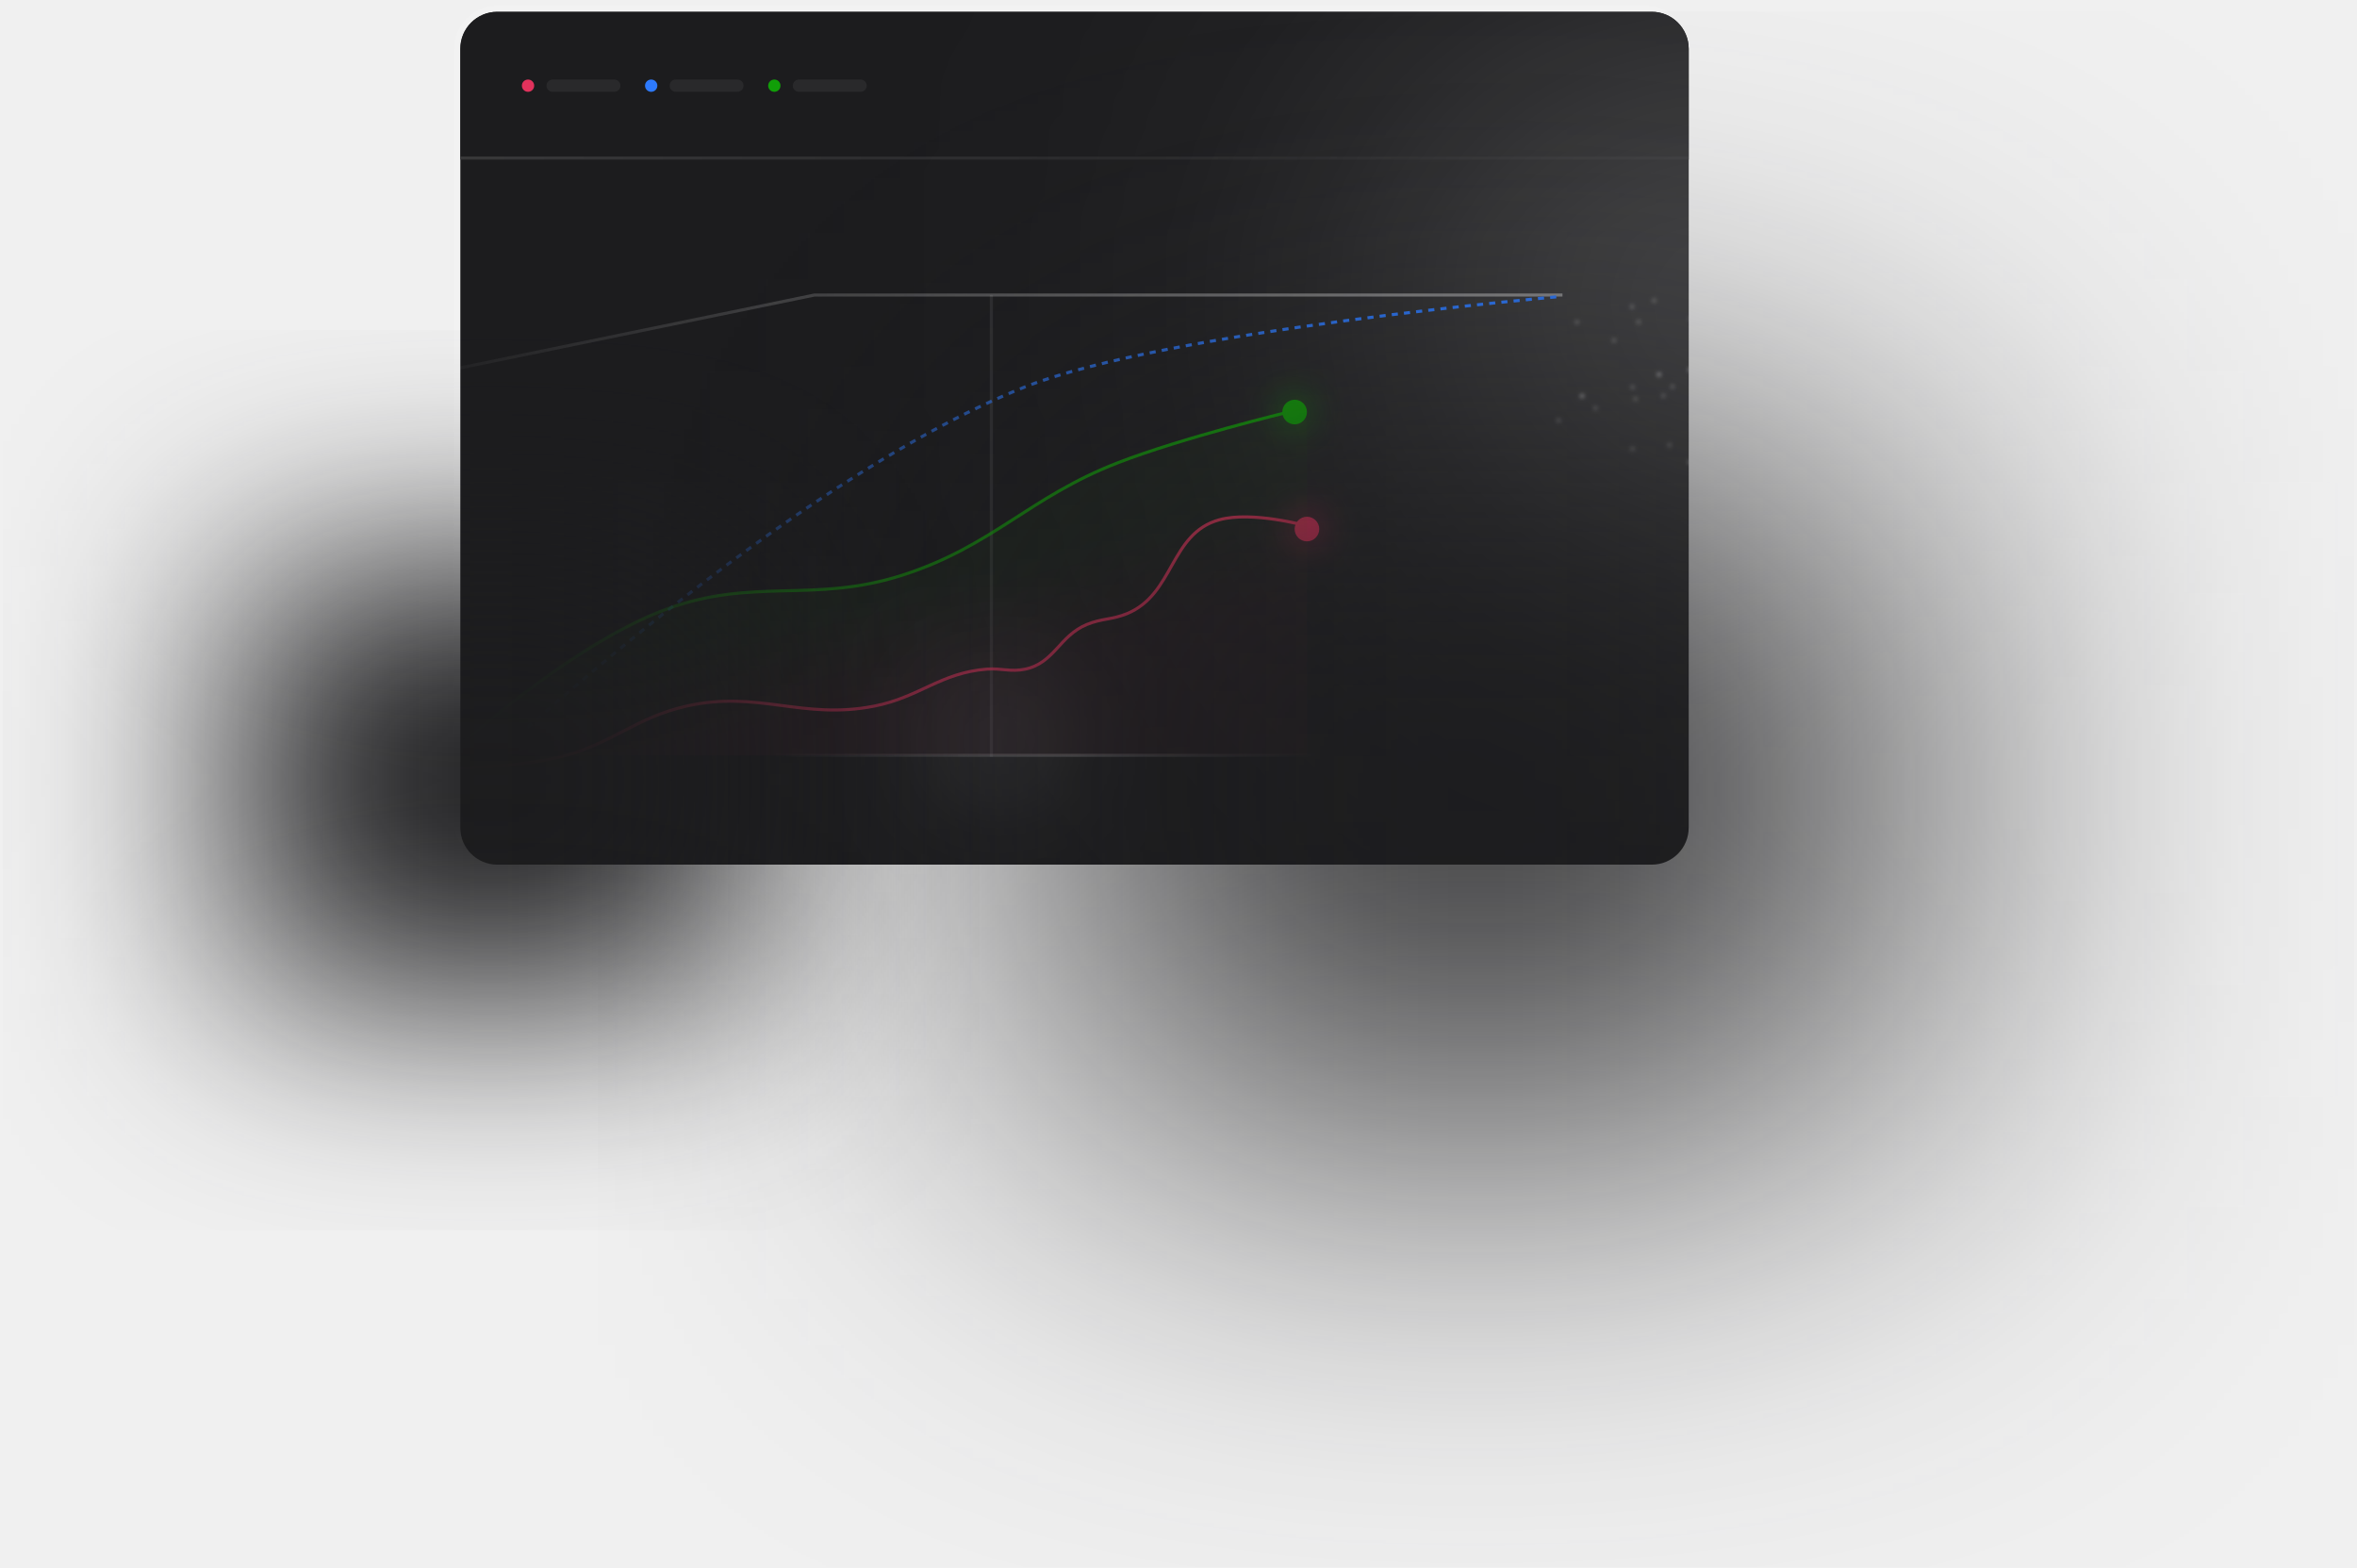
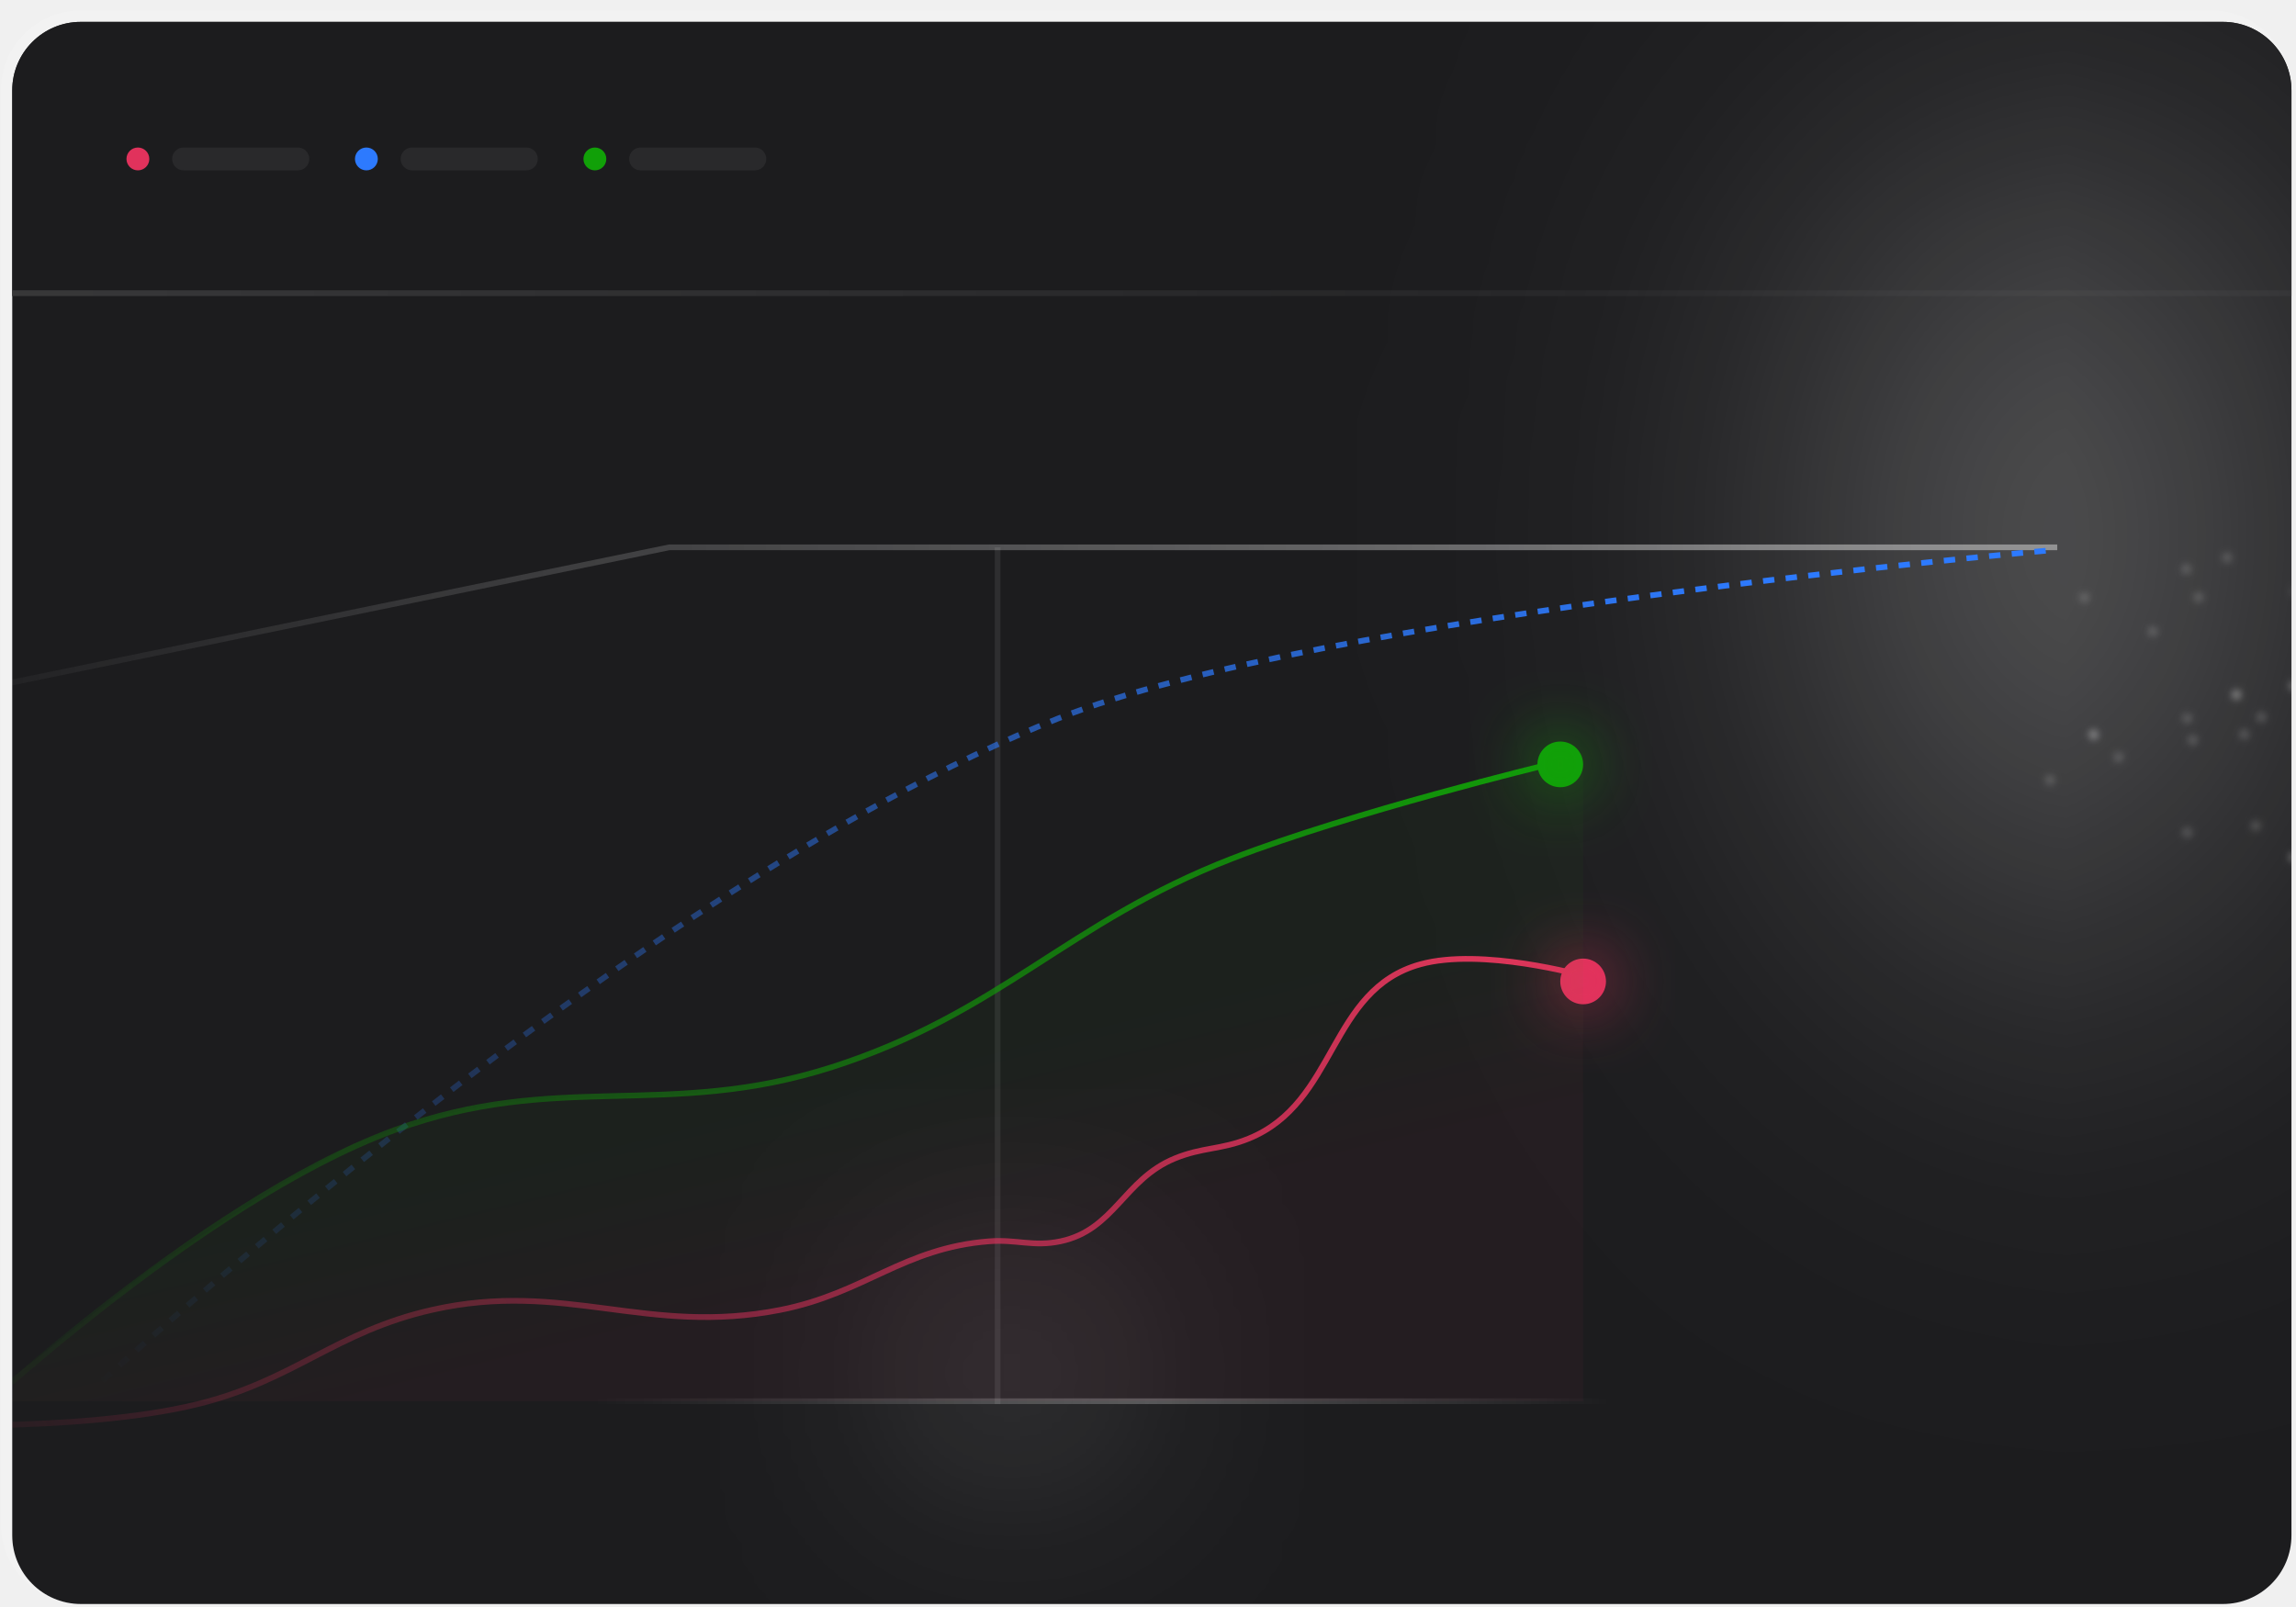
- <svg xmlns="http://www.w3.org/2000/svg" width="400" height="266" viewBox="0 0 400 266" fill="none">
-   <g clip-path="url(#clip0_2095_387)">
-     <mask id="path-1-outside-1_2095_387" maskUnits="userSpaceOnUse" x="76.118" y="0" width="211" height="147" fill="black">
-       <rect fill="white" x="76.118" y="0" width="211" height="147" />
-       <path d="M78.118 8.27C78.118 4.807 80.925 2 84.388 2H280.315C283.777 2 286.584 4.807 286.584 8.27V140.455C286.584 143.918 283.777 146.725 280.315 146.725H84.388C80.925 146.725 78.118 143.918 78.118 140.455V8.27Z" />
+ <svg xmlns="http://www.w3.org/2000/svg" width="210" height="147" viewBox="0 0 210 147" fill="none">
+   <g clip-path="url(#clip0_2095_388)">
+     <mask id="path-1-outside-1_2095_388" maskUnits="userSpaceOnUse" x="-0.882" y="0" width="211" height="147" fill="black">
+       <rect fill="white" x="-0.882" y="0" width="211" height="147" />
+       <path d="M1.118 8.27C1.118 4.807 3.925 2 7.388 2H203.315C206.777 2 209.584 4.807 209.584 8.27V140.455C209.584 143.918 206.777 146.725 203.315 146.725H7.388C3.925 146.725 1.118 143.918 1.118 140.455V8.27Z" />
    </mask>
-     <path d="M78.118 8.27C78.118 4.807 80.925 2 84.388 2H280.315C283.777 2 286.584 4.807 286.584 8.27V140.455C286.584 143.918 283.777 146.725 280.315 146.725H84.388C80.925 146.725 78.118 143.918 78.118 140.455V8.27Z" fill="#1C1C1E" />
-     <mask id="path-3-inside-2_2095_387" fill="white">
-       <path d="M78.118 2H286.584V27.079H78.118V2Z" />
+     <path d="M1.118 8.27C1.118 4.807 3.925 2 7.388 2H203.315C206.777 2 209.584 4.807 209.584 8.27V140.455C209.584 143.918 206.777 146.725 203.315 146.725H7.388C3.925 146.725 1.118 143.918 1.118 140.455V8.27Z" fill="#1C1C1E" />
+     <mask id="path-3-inside-2_2095_388" fill="white">
+       <path d="M1.118 2H209.584V27.079H1.118V2Z" />
    </mask>
-     <path d="M78.118 2H286.584V27.079H78.118V2Z" fill="#1C1C1E" />
-     <path d="M286.584 26.556H78.118V27.601H286.584V26.556Z" fill="url(#paint0_linear_2095_387)" mask="url(#path-3-inside-2_2095_387)" />
-     <g filter="url(#filter0_b_2095_387)">
-       <rect x="88.567" y="13.494" width="2.09" height="2.09" rx="1.045" fill="#E1325C" />
-     </g>
-     <g filter="url(#filter1_b_2095_387)">
-       <rect x="92.747" y="13.494" width="12.539" height="2.09" rx="1.045" fill="white" fill-opacity="0.06" />
-     </g>
-     <g filter="url(#filter2_b_2095_387)">
-       <rect x="109.466" y="13.494" width="2.09" height="2.09" rx="1.045" fill="#2D7AFE" />
-     </g>
-     <g filter="url(#filter3_b_2095_387)">
-       <rect x="113.646" y="13.494" width="12.539" height="2.09" rx="1.045" fill="white" fill-opacity="0.06" />
-     </g>
-     <g filter="url(#filter4_b_2095_387)">
-       <rect x="130.365" y="13.494" width="2.09" height="2.09" rx="1.045" fill="#11A008" />
-     </g>
-     <g filter="url(#filter5_b_2095_387)">
-       <rect x="134.545" y="13.494" width="12.539" height="2.09" rx="1.045" fill="white" fill-opacity="0.06" />
-     </g>
-     <path opacity="0.4" d="M64.534 65.22L138.202 50.068H265.163" stroke="url(#paint1_linear_2095_387)" stroke-width="0.522" />
-     <line x1="168.244" y1="50.068" x2="168.244" y2="128.439" stroke="white" stroke-opacity="0.08" stroke-width="0.522" />
-     <g opacity="0.5" filter="url(#filter6_f_2095_387)">
-       <rect x="253.146" y="9.837" width="78.371" height="78.371" rx="39.185" fill="white" />
-     </g>
-     <path d="M81.775 130.529C81.775 130.529 132.934 82.032 173.73 65.742C197.744 56.154 264.64 50.329 264.64 50.329" stroke="url(#paint2_linear_2095_387)" stroke-width="0.522" stroke-dasharray="1.04 1.04" />
-     <g opacity="0.6" filter="url(#filter7_f_2095_387)">
-       <rect width="0.699" height="0.699" rx="0.35" transform="matrix(0.0978993 -0.995196 -0.995196 -0.0978993 281.865 63.9275)" fill="white" />
-     </g>
-     <g opacity="0.3" filter="url(#filter8_f_2095_387)">
-       <rect width="0.699" height="0.699" rx="0.35" transform="matrix(0.0978993 -0.995196 -0.995196 -0.0978993 281.01 51.3882)" fill="white" />
-     </g>
-     <g opacity="0.3" filter="url(#filter9_f_2095_387)">
-       <rect width="0.699" height="0.699" rx="0.35" transform="matrix(0.0978993 -0.995196 -0.995196 -0.0978993 287.28 54.4929)" fill="white" />
-     </g>
-     <g opacity="0.3" filter="url(#filter10_f_2095_387)">
-       <rect width="0.699" height="0.699" rx="0.35" transform="matrix(0.0978993 -0.995196 -0.995196 -0.0978993 277.875 68.0767)" fill="white" />
-     </g>
-     <g opacity="0.3" filter="url(#filter11_f_2095_387)">
-       <rect width="0.699" height="0.699" rx="0.35" transform="matrix(0.0978993 -0.995196 -0.995196 -0.0978993 284.145 65.9868)" fill="white" />
-     </g>
-     <g opacity="0.6" filter="url(#filter12_f_2095_387)">
-       <rect x="287.331" y="78.384" width="0.699" height="0.699" rx="0.35" transform="rotate(130.629 287.331 78.3843)" fill="white" />
-     </g>
-     <g opacity="0.6" filter="url(#filter13_f_2095_387)">
-       <rect x="287.331" y="62.71" width="0.699" height="0.699" rx="0.35" transform="rotate(130.629 287.331 62.7097)" fill="white" />
-     </g>
-     <g opacity="0.6" filter="url(#filter14_f_2095_387)">
-       <rect width="0.699" height="0.699" rx="0.35" transform="matrix(0.0978993 -0.995196 -0.995196 -0.0978993 268.804 67.585)" fill="white" />
-     </g>
-     <g opacity="0.3" filter="url(#filter15_f_2095_387)">
-       <rect x="277.546" y="76.119" width="0.699" height="0.699" rx="0.35" transform="rotate(130.629 277.546 76.1189)" fill="white" />
-     </g>
-     <g opacity="0.3" filter="url(#filter16_f_2095_387)">
-       <rect x="277.546" y="65.669" width="0.699" height="0.699" rx="0.35" transform="rotate(130.629 277.546 65.6694)" fill="white" />
-     </g>
-     <g opacity="0.3" filter="url(#filter17_f_2095_387)">
-       <rect x="277.227" y="52.471" width="0.699" height="0.699" rx="0.35" transform="rotate(-167.364 277.227 52.4714)" fill="white" />
-     </g>
-     <g opacity="0.3" filter="url(#filter18_f_2095_387)">
-       <rect width="0.699" height="0.699" rx="0.35" transform="matrix(0.0978993 -0.995196 -0.995196 -0.0978993 267.948 55.0457)" fill="white" />
-     </g>
-     <g opacity="0.3" filter="url(#filter19_f_2095_387)">
-       <rect width="0.699" height="0.699" rx="0.35" transform="matrix(0.0978993 -0.995196 -0.995196 -0.0978993 274.218 58.1501)" fill="white" />
-     </g>
-     <g opacity="0.3" filter="url(#filter20_f_2095_387)">
-       <rect width="0.699" height="0.699" rx="0.35" transform="matrix(0.0978993 -0.995196 -0.995196 -0.0978993 264.814 71.7341)" fill="white" />
-     </g>
-     <g opacity="0.3" filter="url(#filter21_f_2095_387)">
-       <rect width="0.699" height="0.699" rx="0.35" transform="matrix(0.0978993 -0.995196 -0.995196 -0.0978993 271.083 69.644)" fill="white" />
-     </g>
-     <g opacity="0.3" filter="url(#filter22_f_2095_387)">
-       <rect width="0.699" height="0.699" rx="0.35" transform="matrix(0.0978993 -0.995196 -0.995196 -0.0978993 282.578 67.5542)" fill="white" />
-     </g>
-     <g opacity="0.3" filter="url(#filter23_f_2095_387)">
-       <rect width="0.699" height="0.699" rx="0.35" transform="matrix(0.0978993 -0.995196 -0.995196 -0.0978993 283.623 75.9138)" fill="white" />
-     </g>
-     <g opacity="0.3" filter="url(#filter24_f_2095_387)">
-       <rect width="0.699" height="0.699" rx="0.35" transform="matrix(0.0978993 -0.995196 -0.995196 -0.0978993 278.398 55.0154)" fill="white" />
-     </g>
-     <line x1="78.118" y1="128.177" x2="286.584" y2="128.177" stroke="url(#paint3_linear_2095_387)" stroke-width="0.522" />
-     <g opacity="0.5" filter="url(#filter25_f_2095_387)">
-       <rect x="163.804" y="120.602" width="11.494" height="9.927" rx="4.963" fill="white" />
-     </g>
-     <path d="M66.101 130.268C66.101 130.268 84.08 131.15 95.098 128.439C103.855 126.285 107.724 121.806 116.519 119.818C128.66 117.075 136.18 122.232 148.39 119.818C156.081 118.298 159.644 114.155 167.461 113.549C170.003 113.351 171.496 114.074 173.991 113.549C178.924 112.509 179.781 107.894 184.441 105.973C186.981 104.926 188.69 105.182 191.233 104.144C199.314 100.845 198.495 90.539 206.907 88.209C212.525 86.652 221.798 89.254 221.798 89.254" stroke="url(#paint4_linear_2095_387)" stroke-width="0.522" />
-     <g filter="url(#filter26_b_2095_387)">
-       <rect x="219.708" y="87.686" width="4.18" height="4.18" rx="2.09" fill="#E1325C" />
-     </g>
-     <g filter="url(#filter27_f_2095_387)">
-       <rect x="219.708" y="87.686" width="4.18" height="4.18" rx="2.09" fill="#E1325C" />
-     </g>
-     <path d="M72.632 131.313C72.632 131.313 95.076 109.956 113.123 103.36C127.935 97.947 138.074 102.423 153.093 97.613C168.433 92.701 174.648 84.368 189.666 78.543C200.68 74.27 218.663 69.922 218.663 69.922" stroke="url(#paint5_linear_2095_387)" stroke-width="0.522" />
-     <g filter="url(#filter28_b_2095_387)">
-       <rect x="217.618" y="67.832" width="4.18" height="4.18" rx="2.09" fill="#11A008" />
-     </g>
-     <g filter="url(#filter29_f_2095_387)">
-       <rect x="217.618" y="67.832" width="4.18" height="4.18" rx="2.09" fill="#11A008" />
-     </g>
-     <path d="M78.379 125.827L90.657 116.161L97.449 111.72L102.674 108.324L109.205 104.667L117.042 102.054L122.005 101.009L126.446 100.487L137.941 100.226L143.688 99.703L149.174 98.658L154.921 96.829L160.93 94.478L164.848 92.388L168.767 90.037L177.649 84.551L185.225 80.372L195.413 76.453L207.691 72.796L221.798 68.877V128.178H78.118L78.379 125.827Z" fill="url(#paint6_linear_2095_387)" />
+     <path d="M1.118 2H209.584V27.079H1.118V2Z" fill="#1C1C1E" />
+     <path d="M209.584 26.556H1.118V27.601H209.584V26.556Z" fill="url(#paint0_linear_2095_388)" mask="url(#path-3-inside-2_2095_388)" />
+     <rect x="11.567" y="13.494" width="2.09" height="2.09" rx="1.045" fill="#E1325C" />
+     <rect x="15.747" y="13.494" width="12.539" height="2.09" rx="1.045" fill="white" fill-opacity="0.06" />
+     <rect x="32.466" y="13.494" width="2.09" height="2.09" rx="1.045" fill="#2D7AFE" />
+     <rect x="36.646" y="13.494" width="12.539" height="2.09" rx="1.045" fill="white" fill-opacity="0.06" />
+     <rect x="53.365" y="13.494" width="2.09" height="2.09" rx="1.045" fill="#11A008" />
+     <rect x="57.545" y="13.494" width="12.539" height="2.09" rx="1.045" fill="white" fill-opacity="0.06" />
+     <path opacity="0.4" d="M-12.466 65.22L61.202 50.068H188.163" stroke="url(#paint1_linear_2095_388)" stroke-width="0.522" />
+     <line x1="91.245" y1="50.068" x2="91.245" y2="128.439" stroke="white" stroke-opacity="0.08" stroke-width="0.522" />
+     <g opacity="0.5" filter="url(#filter6_f_2095_388)">
+       <rect x="176.146" y="9.837" width="78.371" height="78.371" rx="39.185" fill="white" />
+     </g>
+     <path d="M4.775 130.529C4.775 130.529 55.934 82.032 96.73 65.742C120.744 56.154 187.64 50.329 187.64 50.329" stroke="url(#paint2_linear_2095_388)" stroke-width="0.522" stroke-dasharray="1.04 1.04" />
+     <g opacity="0.6" filter="url(#filter7_f_2095_388)">
+       <rect width="0.699" height="0.699" rx="0.35" transform="matrix(0.0978993 -0.995196 -0.995196 -0.0978993 204.865 63.9275)" fill="white" />
+     </g>
+     <g opacity="0.3" filter="url(#filter8_f_2095_388)">
+       <rect width="0.699" height="0.699" rx="0.35" transform="matrix(0.0978993 -0.995196 -0.995196 -0.0978993 204.01 51.3882)" fill="white" />
+     </g>
+     <g opacity="0.3" filter="url(#filter9_f_2095_388)">
+       <rect width="0.699" height="0.699" rx="0.35" transform="matrix(0.0978993 -0.995196 -0.995196 -0.0978993 210.28 54.4929)" fill="white" />
+     </g>
+     <g opacity="0.3" filter="url(#filter10_f_2095_388)">
+       <rect width="0.699" height="0.699" rx="0.35" transform="matrix(0.0978993 -0.995196 -0.995196 -0.0978993 200.875 68.0767)" fill="white" />
+     </g>
+     <g opacity="0.3" filter="url(#filter11_f_2095_388)">
+       <rect width="0.699" height="0.699" rx="0.35" transform="matrix(0.0978993 -0.995196 -0.995196 -0.0978993 207.145 65.9868)" fill="white" />
+     </g>
+     <g opacity="0.6" filter="url(#filter12_f_2095_388)">
+       <rect x="210.331" y="78.384" width="0.699" height="0.699" rx="0.35" transform="rotate(130.629 210.331 78.3843)" fill="white" />
+     </g>
+     <g opacity="0.6" filter="url(#filter13_f_2095_388)">
+       <rect x="210.331" y="62.71" width="0.699" height="0.699" rx="0.35" transform="rotate(130.629 210.331 62.7097)" fill="white" />
+     </g>
+     <g opacity="0.6" filter="url(#filter14_f_2095_388)">
+       <rect width="0.699" height="0.699" rx="0.35" transform="matrix(0.0978993 -0.995196 -0.995196 -0.0978993 191.804 67.585)" fill="white" />
+     </g>
+     <g opacity="0.3" filter="url(#filter15_f_2095_388)">
+       <rect x="200.546" y="76.119" width="0.699" height="0.699" rx="0.35" transform="rotate(130.629 200.546 76.1189)" fill="white" />
+     </g>
+     <g opacity="0.3" filter="url(#filter16_f_2095_388)">
+       <rect x="200.546" y="65.669" width="0.699" height="0.699" rx="0.35" transform="rotate(130.629 200.546 65.6694)" fill="white" />
+     </g>
+     <g opacity="0.3" filter="url(#filter17_f_2095_388)">
+       <rect x="200.227" y="52.471" width="0.699" height="0.699" rx="0.35" transform="rotate(-167.364 200.227 52.4714)" fill="white" />
+     </g>
+     <g opacity="0.3" filter="url(#filter18_f_2095_388)">
+       <rect width="0.699" height="0.699" rx="0.35" transform="matrix(0.0978993 -0.995196 -0.995196 -0.0978993 190.948 55.0457)" fill="white" />
+     </g>
+     <g opacity="0.3" filter="url(#filter19_f_2095_388)">
+       <rect width="0.699" height="0.699" rx="0.35" transform="matrix(0.0978993 -0.995196 -0.995196 -0.0978993 197.218 58.1501)" fill="white" />
+     </g>
+     <g opacity="0.3" filter="url(#filter20_f_2095_388)">
+       <rect width="0.699" height="0.699" rx="0.35" transform="matrix(0.0978993 -0.995196 -0.995196 -0.0978993 187.814 71.7341)" fill="white" />
+     </g>
+     <g opacity="0.3" filter="url(#filter21_f_2095_388)">
+       <rect width="0.699" height="0.699" rx="0.35" transform="matrix(0.0978993 -0.995196 -0.995196 -0.0978993 194.083 69.644)" fill="white" />
+     </g>
+     <g opacity="0.3" filter="url(#filter22_f_2095_388)">
+       <rect width="0.699" height="0.699" rx="0.35" transform="matrix(0.0978993 -0.995196 -0.995196 -0.0978993 205.578 67.5542)" fill="white" />
+     </g>
+     <g opacity="0.3" filter="url(#filter23_f_2095_388)">
+       <rect width="0.699" height="0.699" rx="0.35" transform="matrix(0.0978993 -0.995196 -0.995196 -0.0978993 206.623 75.9138)" fill="white" />
+     </g>
+     <g opacity="0.3" filter="url(#filter24_f_2095_388)">
+       <rect width="0.699" height="0.699" rx="0.35" transform="matrix(0.0978993 -0.995196 -0.995196 -0.0978993 201.398 55.0154)" fill="white" />
+     </g>
+     <line x1="1.118" y1="128.177" x2="209.584" y2="128.177" stroke="url(#paint3_linear_2095_388)" stroke-width="0.522" />
+     <g opacity="0.5" filter="url(#filter25_f_2095_388)">
+       <rect x="86.804" y="120.602" width="11.494" height="9.927" rx="4.963" fill="white" />
+     </g>
+     <path d="M-10.899 130.268C-10.899 130.268 7.08 131.15 18.098 128.439C26.855 126.285 30.724 121.806 39.52 119.818C51.66 117.075 59.18 122.232 71.39 119.818C79.081 118.298 82.644 114.155 90.46 113.549C93.003 113.351 94.496 114.074 96.991 113.549C101.924 112.509 102.781 107.894 107.441 105.973C109.981 104.926 111.69 105.182 114.233 104.144C122.314 100.845 121.495 90.539 129.907 88.209C135.525 86.652 144.798 89.254 144.798 89.254" stroke="url(#paint4_linear_2095_388)" stroke-width="0.522" />
+     <rect x="142.708" y="87.686" width="4.18" height="4.18" rx="2.09" fill="#E1325C" />
+     <g filter="url(#filter27_f_2095_388)">
+       <rect x="142.708" y="87.686" width="4.18" height="4.18" rx="2.09" fill="#E1325C" />
+     </g>
+     <path d="M-4.368 131.313C-4.368 131.313 18.076 109.956 36.123 103.36C50.935 97.947 61.074 102.423 76.093 97.613C91.433 92.701 97.648 84.368 112.666 78.543C123.68 74.27 141.663 69.922 141.663 69.922" stroke="url(#paint5_linear_2095_388)" stroke-width="0.522" />
+     <rect x="140.618" y="67.832" width="4.18" height="4.18" rx="2.09" fill="#11A008" />
+     <g filter="url(#filter29_f_2095_388)">
+       <rect x="140.618" y="67.832" width="4.18" height="4.18" rx="2.09" fill="#11A008" />
+     </g>
+     <path d="M1.379 125.827L13.657 116.161L20.449 111.72L25.674 108.324L32.205 104.667L40.042 102.054L45.005 101.009L49.446 100.487L60.941 100.226L66.688 99.703L72.174 98.658L77.921 96.829L83.93 94.478L87.848 92.388L91.767 90.037L100.649 84.551L108.225 80.372L118.413 76.453L130.691 72.796L144.798 68.877V128.178H1.118L1.379 125.827Z" fill="url(#paint6_linear_2095_388)" />
  </g>
-   <path d="M77.073 8.27C77.073 4.23 80.348 0.955 84.388 0.955H279.27C283.31 0.955 286.584 4.23 286.584 8.27C286.584 5.384 283.777 3.045 280.315 3.045H84.388C81.502 3.045 79.163 5.384 79.163 8.27H77.073ZM286.584 146.725H78.118H286.584ZM84.388 146.725C80.348 146.725 77.073 143.45 77.073 139.41V8.27C77.073 4.23 80.348 0.955 84.388 0.955V3.045C81.502 3.045 79.163 5.384 79.163 8.27V140.455C79.163 143.918 81.502 146.725 84.388 146.725ZM286.584 2V146.725V2Z" fill="white" fill-opacity="0.12" mask="url(#path-1-outside-1_2095_387)" />
-   <g filter="url(#filter30_f_2095_387)">
-     <rect width="137.933" height="103.972" transform="matrix(-1 0 0 1 319.5 81.9382)" fill="#1C1C1E" />
-   </g>
-   <g filter="url(#filter31_f_2095_387)">
-     <rect width="85.685" height="72.624" transform="matrix(-1 0 0 1 126.185 96.0452)" fill="#1C1C1E" />
-   </g>
+   <path d="M0.073 8.27C0.073 4.23 3.348 0.955 7.388 0.955H202.27C206.31 0.955 209.584 4.23 209.584 8.27C209.584 5.384 206.777 3.045 203.315 3.045H7.388C4.502 3.045 2.163 5.384 2.163 8.27H0.073ZM209.584 146.725H1.118H209.584ZM7.388 146.725C3.348 146.725 0.073 143.45 0.073 139.41V8.27C0.073 4.23 3.348 0.955 7.388 0.955V3.045C4.502 3.045 2.163 5.384 2.163 8.27V140.455C2.163 143.918 4.502 146.725 7.388 146.725ZM209.584 2V146.725V2Z" fill="white" fill-opacity="0.12" mask="url(#path-1-outside-1_2095_388)" />
  <defs>
-     <filter id="filter0_b_2095_387" x="86.477" y="11.405" width="6.27" height="6.27" filterUnits="userSpaceOnUse" color-interpolation-filters="sRGB">
-       <feFlood flood-opacity="0" result="BackgroundImageFix" />
-       <feGaussianBlur in="BackgroundImageFix" stdDeviation="1.045" />
-       <feComposite in2="SourceAlpha" operator="in" result="effect1_backgroundBlur_2095_387" />
-       <feBlend mode="normal" in="SourceGraphic" in2="effect1_backgroundBlur_2095_387" result="shape" />
-     </filter>
-     <filter id="filter1_b_2095_387" x="90.657" y="11.405" width="16.719" height="6.27" filterUnits="userSpaceOnUse" color-interpolation-filters="sRGB">
-       <feFlood flood-opacity="0" result="BackgroundImageFix" />
-       <feGaussianBlur in="BackgroundImageFix" stdDeviation="1.045" />
-       <feComposite in2="SourceAlpha" operator="in" result="effect1_backgroundBlur_2095_387" />
-       <feBlend mode="normal" in="SourceGraphic" in2="effect1_backgroundBlur_2095_387" result="shape" />
-     </filter>
-     <filter id="filter2_b_2095_387" x="107.376" y="11.405" width="6.27" height="6.27" filterUnits="userSpaceOnUse" color-interpolation-filters="sRGB">
-       <feFlood flood-opacity="0" result="BackgroundImageFix" />
-       <feGaussianBlur in="BackgroundImageFix" stdDeviation="1.045" />
-       <feComposite in2="SourceAlpha" operator="in" result="effect1_backgroundBlur_2095_387" />
-       <feBlend mode="normal" in="SourceGraphic" in2="effect1_backgroundBlur_2095_387" result="shape" />
-     </filter>
-     <filter id="filter3_b_2095_387" x="111.556" y="11.405" width="16.719" height="6.27" filterUnits="userSpaceOnUse" color-interpolation-filters="sRGB">
-       <feFlood flood-opacity="0" result="BackgroundImageFix" />
-       <feGaussianBlur in="BackgroundImageFix" stdDeviation="1.045" />
-       <feComposite in2="SourceAlpha" operator="in" result="effect1_backgroundBlur_2095_387" />
-       <feBlend mode="normal" in="SourceGraphic" in2="effect1_backgroundBlur_2095_387" result="shape" />
-     </filter>
-     <filter id="filter4_b_2095_387" x="128.275" y="11.405" width="6.27" height="6.27" filterUnits="userSpaceOnUse" color-interpolation-filters="sRGB">
-       <feFlood flood-opacity="0" result="BackgroundImageFix" />
-       <feGaussianBlur in="BackgroundImageFix" stdDeviation="1.045" />
-       <feComposite in2="SourceAlpha" operator="in" result="effect1_backgroundBlur_2095_387" />
-       <feBlend mode="normal" in="SourceGraphic" in2="effect1_backgroundBlur_2095_387" result="shape" />
-     </filter>
-     <filter id="filter5_b_2095_387" x="132.455" y="11.405" width="16.719" height="6.27" filterUnits="userSpaceOnUse" color-interpolation-filters="sRGB">
-       <feFlood flood-opacity="0" result="BackgroundImageFix" />
-       <feGaussianBlur in="BackgroundImageFix" stdDeviation="1.045" />
-       <feComposite in2="SourceAlpha" operator="in" result="effect1_backgroundBlur_2095_387" />
-       <feBlend mode="normal" in="SourceGraphic" in2="effect1_backgroundBlur_2095_387" result="shape" />
-     </filter>
-     <filter id="filter6_f_2095_387" x="122.528" y="-120.781" width="339.607" height="339.607" filterUnits="userSpaceOnUse" color-interpolation-filters="sRGB">
-       <feFlood flood-opacity="0" result="BackgroundImageFix" />
-       <feBlend mode="normal" in="SourceGraphic" in2="BackgroundImageFix" result="shape" />
-       <feGaussianBlur stdDeviation="65.309" result="effect1_foregroundBlur_2095_387" />
-     </filter>
-     <filter id="filter7_f_2095_387" x="280.471" y="62.464" width="2.162" height="2.162" filterUnits="userSpaceOnUse" color-interpolation-filters="sRGB">
-       <feFlood flood-opacity="0" result="BackgroundImageFix" />
-       <feBlend mode="normal" in="SourceGraphic" in2="BackgroundImageFix" result="shape" />
-       <feGaussianBlur stdDeviation="0.35" result="effect1_foregroundBlur_2095_387" />
-     </filter>
-     <filter id="filter8_f_2095_387" x="279.616" y="49.925" width="2.162" height="2.162" filterUnits="userSpaceOnUse" color-interpolation-filters="sRGB">
-       <feFlood flood-opacity="0" result="BackgroundImageFix" />
-       <feBlend mode="normal" in="SourceGraphic" in2="BackgroundImageFix" result="shape" />
-       <feGaussianBlur stdDeviation="0.35" result="effect1_foregroundBlur_2095_387" />
-     </filter>
-     <filter id="filter9_f_2095_387" x="285.885" y="53.03" width="2.162" height="2.162" filterUnits="userSpaceOnUse" color-interpolation-filters="sRGB">
-       <feFlood flood-opacity="0" result="BackgroundImageFix" />
-       <feBlend mode="normal" in="SourceGraphic" in2="BackgroundImageFix" result="shape" />
-       <feGaussianBlur stdDeviation="0.35" result="effect1_foregroundBlur_2095_387" />
-     </filter>
-     <filter id="filter10_f_2095_387" x="276.481" y="66.613" width="2.162" height="2.162" filterUnits="userSpaceOnUse" color-interpolation-filters="sRGB">
-       <feFlood flood-opacity="0" result="BackgroundImageFix" />
-       <feBlend mode="normal" in="SourceGraphic" in2="BackgroundImageFix" result="shape" />
-       <feGaussianBlur stdDeviation="0.35" result="effect1_foregroundBlur_2095_387" />
-     </filter>
-     <filter id="filter11_f_2095_387" x="282.75" y="64.524" width="2.162" height="2.162" filterUnits="userSpaceOnUse" color-interpolation-filters="sRGB">
-       <feFlood flood-opacity="0" result="BackgroundImageFix" />
-       <feBlend mode="normal" in="SourceGraphic" in2="BackgroundImageFix" result="shape" />
-       <feGaussianBlur stdDeviation="0.35" result="effect1_foregroundBlur_2095_387" />
-     </filter>
-     <filter id="filter12_f_2095_387" x="285.647" y="77.23" width="2.384" height="2.384" filterUnits="userSpaceOnUse" color-interpolation-filters="sRGB">
-       <feFlood flood-opacity="0" result="BackgroundImageFix" />
-       <feBlend mode="normal" in="SourceGraphic" in2="BackgroundImageFix" result="shape" />
-       <feGaussianBlur stdDeviation="0.35" result="effect1_foregroundBlur_2095_387" />
-     </filter>
-     <filter id="filter13_f_2095_387" x="285.647" y="61.556" width="2.384" height="2.384" filterUnits="userSpaceOnUse" color-interpolation-filters="sRGB">
-       <feFlood flood-opacity="0" result="BackgroundImageFix" />
-       <feBlend mode="normal" in="SourceGraphic" in2="BackgroundImageFix" result="shape" />
-       <feGaussianBlur stdDeviation="0.35" result="effect1_foregroundBlur_2095_387" />
-     </filter>
-     <filter id="filter14_f_2095_387" x="267.409" y="66.122" width="2.162" height="2.162" filterUnits="userSpaceOnUse" color-interpolation-filters="sRGB">
-       <feFlood flood-opacity="0" result="BackgroundImageFix" />
-       <feBlend mode="normal" in="SourceGraphic" in2="BackgroundImageFix" result="shape" />
-       <feGaussianBlur stdDeviation="0.35" result="effect1_foregroundBlur_2095_387" />
-     </filter>
-     <filter id="filter15_f_2095_387" x="275.862" y="74.965" width="2.384" height="2.384" filterUnits="userSpaceOnUse" color-interpolation-filters="sRGB">
-       <feFlood flood-opacity="0" result="BackgroundImageFix" />
-       <feBlend mode="normal" in="SourceGraphic" in2="BackgroundImageFix" result="shape" />
-       <feGaussianBlur stdDeviation="0.35" result="effect1_foregroundBlur_2095_387" />
-     </filter>
-     <filter id="filter16_f_2095_387" x="275.862" y="64.515" width="2.384" height="2.384" filterUnits="userSpaceOnUse" color-interpolation-filters="sRGB">
-       <feFlood flood-opacity="0" result="BackgroundImageFix" />
-       <feBlend mode="normal" in="SourceGraphic" in2="BackgroundImageFix" result="shape" />
-       <feGaussianBlur stdDeviation="0.35" result="effect1_foregroundBlur_2095_387" />
-     </filter>
-     <filter id="filter17_f_2095_387" x="275.846" y="50.937" width="2.233" height="2.233" filterUnits="userSpaceOnUse" color-interpolation-filters="sRGB">
-       <feFlood flood-opacity="0" result="BackgroundImageFix" />
-       <feBlend mode="normal" in="SourceGraphic" in2="BackgroundImageFix" result="shape" />
-       <feGaussianBlur stdDeviation="0.35" result="effect1_foregroundBlur_2095_387" />
-     </filter>
-     <filter id="filter18_f_2095_387" x="266.554" y="53.582" width="2.162" height="2.162" filterUnits="userSpaceOnUse" color-interpolation-filters="sRGB">
-       <feFlood flood-opacity="0" result="BackgroundImageFix" />
-       <feBlend mode="normal" in="SourceGraphic" in2="BackgroundImageFix" result="shape" />
-       <feGaussianBlur stdDeviation="0.35" result="effect1_foregroundBlur_2095_387" />
-     </filter>
-     <filter id="filter19_f_2095_387" x="272.823" y="56.687" width="2.162" height="2.162" filterUnits="userSpaceOnUse" color-interpolation-filters="sRGB">
-       <feFlood flood-opacity="0" result="BackgroundImageFix" />
-       <feBlend mode="normal" in="SourceGraphic" in2="BackgroundImageFix" result="shape" />
-       <feGaussianBlur stdDeviation="0.35" result="effect1_foregroundBlur_2095_387" />
-     </filter>
-     <filter id="filter20_f_2095_387" x="263.419" y="70.271" width="2.162" height="2.162" filterUnits="userSpaceOnUse" color-interpolation-filters="sRGB">
-       <feFlood flood-opacity="0" result="BackgroundImageFix" />
-       <feBlend mode="normal" in="SourceGraphic" in2="BackgroundImageFix" result="shape" />
-       <feGaussianBlur stdDeviation="0.35" result="effect1_foregroundBlur_2095_387" />
-     </filter>
-     <filter id="filter21_f_2095_387" x="269.689" y="68.181" width="2.162" height="2.162" filterUnits="userSpaceOnUse" color-interpolation-filters="sRGB">
-       <feFlood flood-opacity="0" result="BackgroundImageFix" />
-       <feBlend mode="normal" in="SourceGraphic" in2="BackgroundImageFix" result="shape" />
-       <feGaussianBlur stdDeviation="0.35" result="effect1_foregroundBlur_2095_387" />
-     </filter>
-     <filter id="filter22_f_2095_387" x="281.183" y="66.091" width="2.162" height="2.162" filterUnits="userSpaceOnUse" color-interpolation-filters="sRGB">
-       <feFlood flood-opacity="0" result="BackgroundImageFix" />
-       <feBlend mode="normal" in="SourceGraphic" in2="BackgroundImageFix" result="shape" />
-       <feGaussianBlur stdDeviation="0.35" result="effect1_foregroundBlur_2095_387" />
-     </filter>
-     <filter id="filter23_f_2095_387" x="282.228" y="74.451" width="2.162" height="2.162" filterUnits="userSpaceOnUse" color-interpolation-filters="sRGB">
-       <feFlood flood-opacity="0" result="BackgroundImageFix" />
-       <feBlend mode="normal" in="SourceGraphic" in2="BackgroundImageFix" result="shape" />
-       <feGaussianBlur stdDeviation="0.35" result="effect1_foregroundBlur_2095_387" />
-     </filter>
-     <filter id="filter24_f_2095_387" x="277.003" y="53.552" width="2.162" height="2.162" filterUnits="userSpaceOnUse" color-interpolation-filters="sRGB">
-       <feFlood flood-opacity="0" result="BackgroundImageFix" />
-       <feBlend mode="normal" in="SourceGraphic" in2="BackgroundImageFix" result="shape" />
-       <feGaussianBlur stdDeviation="0.35" result="effect1_foregroundBlur_2095_387" />
-     </filter>
-     <filter id="filter25_f_2095_387" x="142.905" y="99.703" width="53.292" height="51.725" filterUnits="userSpaceOnUse" color-interpolation-filters="sRGB">
-       <feFlood flood-opacity="0" result="BackgroundImageFix" />
-       <feBlend mode="normal" in="SourceGraphic" in2="BackgroundImageFix" result="shape" />
-       <feGaussianBlur stdDeviation="10.449" result="effect1_foregroundBlur_2095_387" />
-     </filter>
-     <filter id="filter26_b_2095_387" x="217.618" y="85.596" width="8.36" height="8.359" filterUnits="userSpaceOnUse" color-interpolation-filters="sRGB">
-       <feFlood flood-opacity="0" result="BackgroundImageFix" />
-       <feGaussianBlur in="BackgroundImageFix" stdDeviation="1.045" />
-       <feComposite in2="SourceAlpha" operator="in" result="effect1_backgroundBlur_2095_387" />
-       <feBlend mode="normal" in="SourceGraphic" in2="effect1_backgroundBlur_2095_387" result="shape" />
-     </filter>
-     <filter id="filter27_f_2095_387" x="213.438" y="81.416" width="16.719" height="16.719" filterUnits="userSpaceOnUse" color-interpolation-filters="sRGB">
-       <feFlood flood-opacity="0" result="BackgroundImageFix" />
-       <feBlend mode="normal" in="SourceGraphic" in2="BackgroundImageFix" result="shape" />
-       <feGaussianBlur stdDeviation="3.135" result="effect1_foregroundBlur_2095_387" />
-     </filter>
-     <filter id="filter28_b_2095_387" x="215.528" y="65.742" width="8.36" height="8.359" filterUnits="userSpaceOnUse" color-interpolation-filters="sRGB">
-       <feFlood flood-opacity="0" result="BackgroundImageFix" />
-       <feGaussianBlur in="BackgroundImageFix" stdDeviation="1.045" />
-       <feComposite in2="SourceAlpha" operator="in" result="effect1_backgroundBlur_2095_387" />
-       <feBlend mode="normal" in="SourceGraphic" in2="effect1_backgroundBlur_2095_387" result="shape" />
-     </filter>
-     <filter id="filter29_f_2095_387" x="211.348" y="61.563" width="16.719" height="16.719" filterUnits="userSpaceOnUse" color-interpolation-filters="sRGB">
-       <feFlood flood-opacity="0" result="BackgroundImageFix" />
-       <feBlend mode="normal" in="SourceGraphic" in2="BackgroundImageFix" result="shape" />
-       <feGaussianBlur stdDeviation="3.135" result="effect1_foregroundBlur_2095_387" />
-     </filter>
-     <filter id="filter30_f_2095_387" x="101.568" y="1.938" width="297.933" height="263.972" filterUnits="userSpaceOnUse" color-interpolation-filters="sRGB">
-       <feFlood flood-opacity="0" result="BackgroundImageFix" />
-       <feBlend mode="normal" in="SourceGraphic" in2="BackgroundImageFix" result="shape" />
-       <feGaussianBlur stdDeviation="40" result="effect1_foregroundBlur_2095_387" />
-     </filter>
-     <filter id="filter31_f_2095_387" x="0.5" y="56.045" width="165.685" height="152.624" filterUnits="userSpaceOnUse" color-interpolation-filters="sRGB">
-       <feFlood flood-opacity="0" result="BackgroundImageFix" />
-       <feBlend mode="normal" in="SourceGraphic" in2="BackgroundImageFix" result="shape" />
-       <feGaussianBlur stdDeviation="20" result="effect1_foregroundBlur_2095_387" />
-     </filter>
-     <linearGradient id="paint0_linear_2095_387" x1="78.118" y1="14.54" x2="286.584" y2="14.54" gradientUnits="userSpaceOnUse">
+     <filter id="filter6_f_2095_388" x="45.528" y="-120.781" width="339.607" height="339.607" filterUnits="userSpaceOnUse" color-interpolation-filters="sRGB">
+       <feFlood flood-opacity="0" result="BackgroundImageFix" />
+       <feBlend mode="normal" in="SourceGraphic" in2="BackgroundImageFix" result="shape" />
+       <feGaussianBlur stdDeviation="65.309" result="effect1_foregroundBlur_2095_388" />
+     </filter>
+     <filter id="filter7_f_2095_388" x="203.471" y="62.464" width="2.162" height="2.162" filterUnits="userSpaceOnUse" color-interpolation-filters="sRGB">
+       <feFlood flood-opacity="0" result="BackgroundImageFix" />
+       <feBlend mode="normal" in="SourceGraphic" in2="BackgroundImageFix" result="shape" />
+       <feGaussianBlur stdDeviation="0.35" result="effect1_foregroundBlur_2095_388" />
+     </filter>
+     <filter id="filter8_f_2095_388" x="202.616" y="49.925" width="2.162" height="2.162" filterUnits="userSpaceOnUse" color-interpolation-filters="sRGB">
+       <feFlood flood-opacity="0" result="BackgroundImageFix" />
+       <feBlend mode="normal" in="SourceGraphic" in2="BackgroundImageFix" result="shape" />
+       <feGaussianBlur stdDeviation="0.35" result="effect1_foregroundBlur_2095_388" />
+     </filter>
+     <filter id="filter9_f_2095_388" x="208.885" y="53.03" width="2.162" height="2.162" filterUnits="userSpaceOnUse" color-interpolation-filters="sRGB">
+       <feFlood flood-opacity="0" result="BackgroundImageFix" />
+       <feBlend mode="normal" in="SourceGraphic" in2="BackgroundImageFix" result="shape" />
+       <feGaussianBlur stdDeviation="0.35" result="effect1_foregroundBlur_2095_388" />
+     </filter>
+     <filter id="filter10_f_2095_388" x="199.481" y="66.613" width="2.162" height="2.162" filterUnits="userSpaceOnUse" color-interpolation-filters="sRGB">
+       <feFlood flood-opacity="0" result="BackgroundImageFix" />
+       <feBlend mode="normal" in="SourceGraphic" in2="BackgroundImageFix" result="shape" />
+       <feGaussianBlur stdDeviation="0.35" result="effect1_foregroundBlur_2095_388" />
+     </filter>
+     <filter id="filter11_f_2095_388" x="205.75" y="64.524" width="2.162" height="2.162" filterUnits="userSpaceOnUse" color-interpolation-filters="sRGB">
+       <feFlood flood-opacity="0" result="BackgroundImageFix" />
+       <feBlend mode="normal" in="SourceGraphic" in2="BackgroundImageFix" result="shape" />
+       <feGaussianBlur stdDeviation="0.35" result="effect1_foregroundBlur_2095_388" />
+     </filter>
+     <filter id="filter12_f_2095_388" x="208.647" y="77.23" width="2.384" height="2.384" filterUnits="userSpaceOnUse" color-interpolation-filters="sRGB">
+       <feFlood flood-opacity="0" result="BackgroundImageFix" />
+       <feBlend mode="normal" in="SourceGraphic" in2="BackgroundImageFix" result="shape" />
+       <feGaussianBlur stdDeviation="0.35" result="effect1_foregroundBlur_2095_388" />
+     </filter>
+     <filter id="filter13_f_2095_388" x="208.647" y="61.556" width="2.384" height="2.384" filterUnits="userSpaceOnUse" color-interpolation-filters="sRGB">
+       <feFlood flood-opacity="0" result="BackgroundImageFix" />
+       <feBlend mode="normal" in="SourceGraphic" in2="BackgroundImageFix" result="shape" />
+       <feGaussianBlur stdDeviation="0.35" result="effect1_foregroundBlur_2095_388" />
+     </filter>
+     <filter id="filter14_f_2095_388" x="190.409" y="66.122" width="2.162" height="2.162" filterUnits="userSpaceOnUse" color-interpolation-filters="sRGB">
+       <feFlood flood-opacity="0" result="BackgroundImageFix" />
+       <feBlend mode="normal" in="SourceGraphic" in2="BackgroundImageFix" result="shape" />
+       <feGaussianBlur stdDeviation="0.35" result="effect1_foregroundBlur_2095_388" />
+     </filter>
+     <filter id="filter15_f_2095_388" x="198.862" y="74.965" width="2.384" height="2.384" filterUnits="userSpaceOnUse" color-interpolation-filters="sRGB">
+       <feFlood flood-opacity="0" result="BackgroundImageFix" />
+       <feBlend mode="normal" in="SourceGraphic" in2="BackgroundImageFix" result="shape" />
+       <feGaussianBlur stdDeviation="0.35" result="effect1_foregroundBlur_2095_388" />
+     </filter>
+     <filter id="filter16_f_2095_388" x="198.862" y="64.515" width="2.384" height="2.384" filterUnits="userSpaceOnUse" color-interpolation-filters="sRGB">
+       <feFlood flood-opacity="0" result="BackgroundImageFix" />
+       <feBlend mode="normal" in="SourceGraphic" in2="BackgroundImageFix" result="shape" />
+       <feGaussianBlur stdDeviation="0.35" result="effect1_foregroundBlur_2095_388" />
+     </filter>
+     <filter id="filter17_f_2095_388" x="198.846" y="50.937" width="2.233" height="2.233" filterUnits="userSpaceOnUse" color-interpolation-filters="sRGB">
+       <feFlood flood-opacity="0" result="BackgroundImageFix" />
+       <feBlend mode="normal" in="SourceGraphic" in2="BackgroundImageFix" result="shape" />
+       <feGaussianBlur stdDeviation="0.35" result="effect1_foregroundBlur_2095_388" />
+     </filter>
+     <filter id="filter18_f_2095_388" x="189.554" y="53.582" width="2.162" height="2.162" filterUnits="userSpaceOnUse" color-interpolation-filters="sRGB">
+       <feFlood flood-opacity="0" result="BackgroundImageFix" />
+       <feBlend mode="normal" in="SourceGraphic" in2="BackgroundImageFix" result="shape" />
+       <feGaussianBlur stdDeviation="0.35" result="effect1_foregroundBlur_2095_388" />
+     </filter>
+     <filter id="filter19_f_2095_388" x="195.823" y="56.687" width="2.162" height="2.162" filterUnits="userSpaceOnUse" color-interpolation-filters="sRGB">
+       <feFlood flood-opacity="0" result="BackgroundImageFix" />
+       <feBlend mode="normal" in="SourceGraphic" in2="BackgroundImageFix" result="shape" />
+       <feGaussianBlur stdDeviation="0.35" result="effect1_foregroundBlur_2095_388" />
+     </filter>
+     <filter id="filter20_f_2095_388" x="186.419" y="70.271" width="2.162" height="2.162" filterUnits="userSpaceOnUse" color-interpolation-filters="sRGB">
+       <feFlood flood-opacity="0" result="BackgroundImageFix" />
+       <feBlend mode="normal" in="SourceGraphic" in2="BackgroundImageFix" result="shape" />
+       <feGaussianBlur stdDeviation="0.35" result="effect1_foregroundBlur_2095_388" />
+     </filter>
+     <filter id="filter21_f_2095_388" x="192.689" y="68.181" width="2.162" height="2.162" filterUnits="userSpaceOnUse" color-interpolation-filters="sRGB">
+       <feFlood flood-opacity="0" result="BackgroundImageFix" />
+       <feBlend mode="normal" in="SourceGraphic" in2="BackgroundImageFix" result="shape" />
+       <feGaussianBlur stdDeviation="0.35" result="effect1_foregroundBlur_2095_388" />
+     </filter>
+     <filter id="filter22_f_2095_388" x="204.183" y="66.091" width="2.162" height="2.162" filterUnits="userSpaceOnUse" color-interpolation-filters="sRGB">
+       <feFlood flood-opacity="0" result="BackgroundImageFix" />
+       <feBlend mode="normal" in="SourceGraphic" in2="BackgroundImageFix" result="shape" />
+       <feGaussianBlur stdDeviation="0.35" result="effect1_foregroundBlur_2095_388" />
+     </filter>
+     <filter id="filter23_f_2095_388" x="205.228" y="74.451" width="2.162" height="2.162" filterUnits="userSpaceOnUse" color-interpolation-filters="sRGB">
+       <feFlood flood-opacity="0" result="BackgroundImageFix" />
+       <feBlend mode="normal" in="SourceGraphic" in2="BackgroundImageFix" result="shape" />
+       <feGaussianBlur stdDeviation="0.35" result="effect1_foregroundBlur_2095_388" />
+     </filter>
+     <filter id="filter24_f_2095_388" x="200.003" y="53.552" width="2.162" height="2.162" filterUnits="userSpaceOnUse" color-interpolation-filters="sRGB">
+       <feFlood flood-opacity="0" result="BackgroundImageFix" />
+       <feBlend mode="normal" in="SourceGraphic" in2="BackgroundImageFix" result="shape" />
+       <feGaussianBlur stdDeviation="0.35" result="effect1_foregroundBlur_2095_388" />
+     </filter>
+     <filter id="filter25_f_2095_388" x="65.905" y="99.703" width="53.292" height="51.725" filterUnits="userSpaceOnUse" color-interpolation-filters="sRGB">
+       <feFlood flood-opacity="0" result="BackgroundImageFix" />
+       <feBlend mode="normal" in="SourceGraphic" in2="BackgroundImageFix" result="shape" />
+       <feGaussianBlur stdDeviation="10.449" result="effect1_foregroundBlur_2095_388" />
+     </filter>
+     <filter id="filter27_f_2095_388" x="136.438" y="81.416" width="16.719" height="16.719" filterUnits="userSpaceOnUse" color-interpolation-filters="sRGB">
+       <feFlood flood-opacity="0" result="BackgroundImageFix" />
+       <feBlend mode="normal" in="SourceGraphic" in2="BackgroundImageFix" result="shape" />
+       <feGaussianBlur stdDeviation="3.135" result="effect1_foregroundBlur_2095_388" />
+     </filter>
+     <filter id="filter29_f_2095_388" x="134.348" y="61.563" width="16.719" height="16.719" filterUnits="userSpaceOnUse" color-interpolation-filters="sRGB">
+       <feFlood flood-opacity="0" result="BackgroundImageFix" />
+       <feBlend mode="normal" in="SourceGraphic" in2="BackgroundImageFix" result="shape" />
+       <feGaussianBlur stdDeviation="3.135" result="effect1_foregroundBlur_2095_388" />
+     </filter>
+     <linearGradient id="paint0_linear_2095_388" x1="1.118" y1="14.54" x2="209.584" y2="14.54" gradientUnits="userSpaceOnUse">
      <stop stop-color="white" stop-opacity="0.12" />
      <stop offset="0.741" stop-color="white" stop-opacity="0.03" />
    </linearGradient>
-     <linearGradient id="paint1_linear_2095_387" x1="64.534" y1="57.644" x2="237.733" y2="57.644" gradientUnits="userSpaceOnUse">
+     <linearGradient id="paint1_linear_2095_388" x1="-12.466" y1="57.644" x2="160.733" y2="57.644" gradientUnits="userSpaceOnUse">
      <stop stop-color="white" stop-opacity="0" />
      <stop offset="1" stop-color="white" />
    </linearGradient>
-     <linearGradient id="paint2_linear_2095_387" x1="85.171" y1="125.565" x2="237.994" y2="53.987" gradientUnits="userSpaceOnUse">
+     <linearGradient id="paint2_linear_2095_388" x1="8.171" y1="125.565" x2="160.994" y2="53.987" gradientUnits="userSpaceOnUse">
      <stop stop-color="#2D7AFE" stop-opacity="0" />
      <stop offset="1" stop-color="#2D7AFE" />
    </linearGradient>
-     <linearGradient id="paint3_linear_2095_387" x1="78.118" y1="128.938" x2="286.584" y2="128.938" gradientUnits="userSpaceOnUse">
+     <linearGradient id="paint3_linear_2095_388" x1="1.118" y1="128.938" x2="209.584" y2="128.938" gradientUnits="userSpaceOnUse">
      <stop offset="0.255" stop-color="white" stop-opacity="0" />
      <stop offset="0.5" stop-color="white" stop-opacity="0.24" />
      <stop offset="0.701" stop-color="white" stop-opacity="0" />
    </linearGradient>
-     <linearGradient id="paint4_linear_2095_387" x1="211.441" y1="88.208" x2="83.848" y2="160.924" gradientUnits="userSpaceOnUse">
+     <linearGradient id="paint4_linear_2095_388" x1="134.441" y1="88.208" x2="6.848" y2="160.924" gradientUnits="userSpaceOnUse">
      <stop stop-color="#E1325C" />
      <stop offset="1" stop-color="#E1325C" stop-opacity="0" />
    </linearGradient>
-     <linearGradient id="paint5_linear_2095_387" x1="223.365" y1="69.922" x2="72.893" y2="131.051" gradientUnits="userSpaceOnUse">
+     <linearGradient id="paint5_linear_2095_388" x1="146.365" y1="69.922" x2="-4.107" y2="131.051" gradientUnits="userSpaceOnUse">
      <stop stop-color="#11A008" />
      <stop offset="1" stop-color="#11A008" stop-opacity="0" />
    </linearGradient>
-     <linearGradient id="paint6_linear_2095_387" x1="201.421" y1="87.164" x2="216.05" y2="146.726" gradientUnits="userSpaceOnUse">
+     <linearGradient id="paint6_linear_2095_388" x1="124.421" y1="87.164" x2="139.05" y2="146.726" gradientUnits="userSpaceOnUse">
      <stop stop-color="#11A008" stop-opacity="0.04" />
      <stop offset="0.298" stop-color="#E1325C" stop-opacity="0.04" />
    </linearGradient>
-     <clipPath id="clip0_2095_387">
-       <path d="M78.118 8.27C78.118 4.807 80.925 2 84.388 2H280.315C283.777 2 286.584 4.807 286.584 8.27V140.455C286.584 143.918 283.777 146.725 280.315 146.725H84.388C80.925 146.725 78.118 143.918 78.118 140.455V8.27Z" fill="white" />
+     <clipPath id="clip0_2095_388">
+       <path d="M1.118 8.27C1.118 4.807 3.925 2 7.388 2H203.315C206.777 2 209.584 4.807 209.584 8.27V140.455C209.584 143.918 206.777 146.725 203.315 146.725H7.388C3.925 146.725 1.118 143.918 1.118 140.455V8.27Z" fill="white" />
    </clipPath>
  </defs>
</svg>
